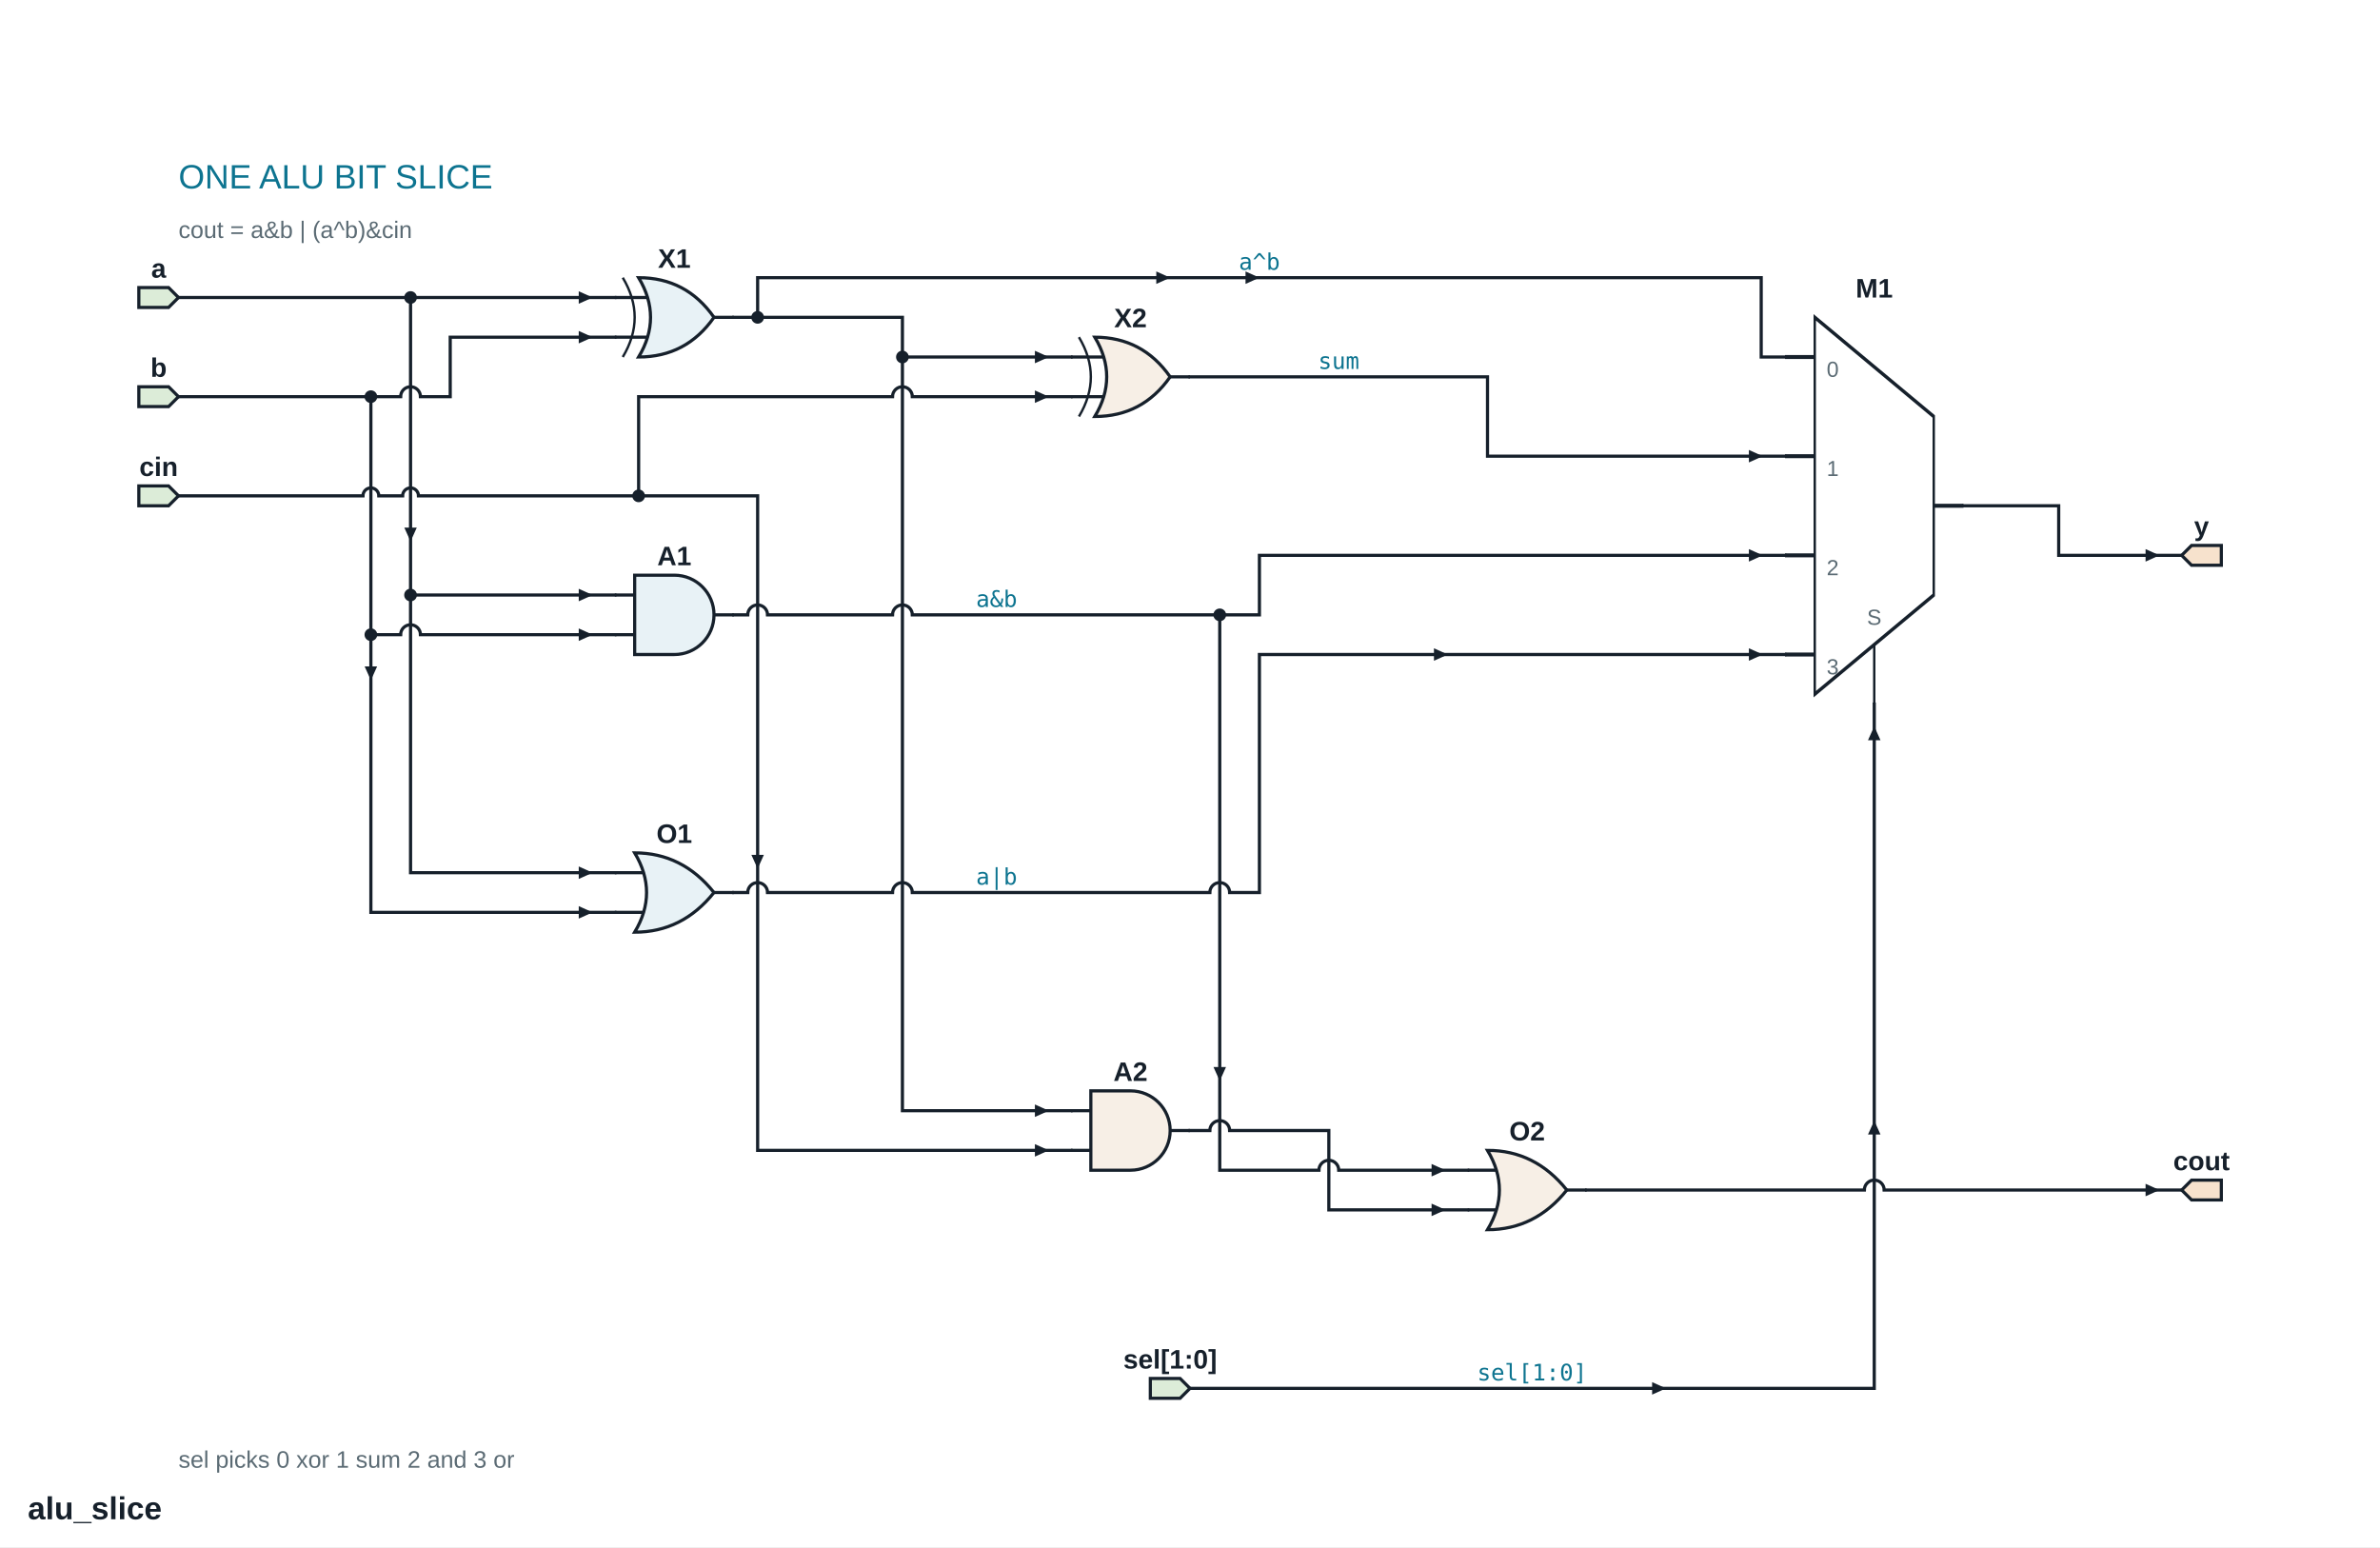
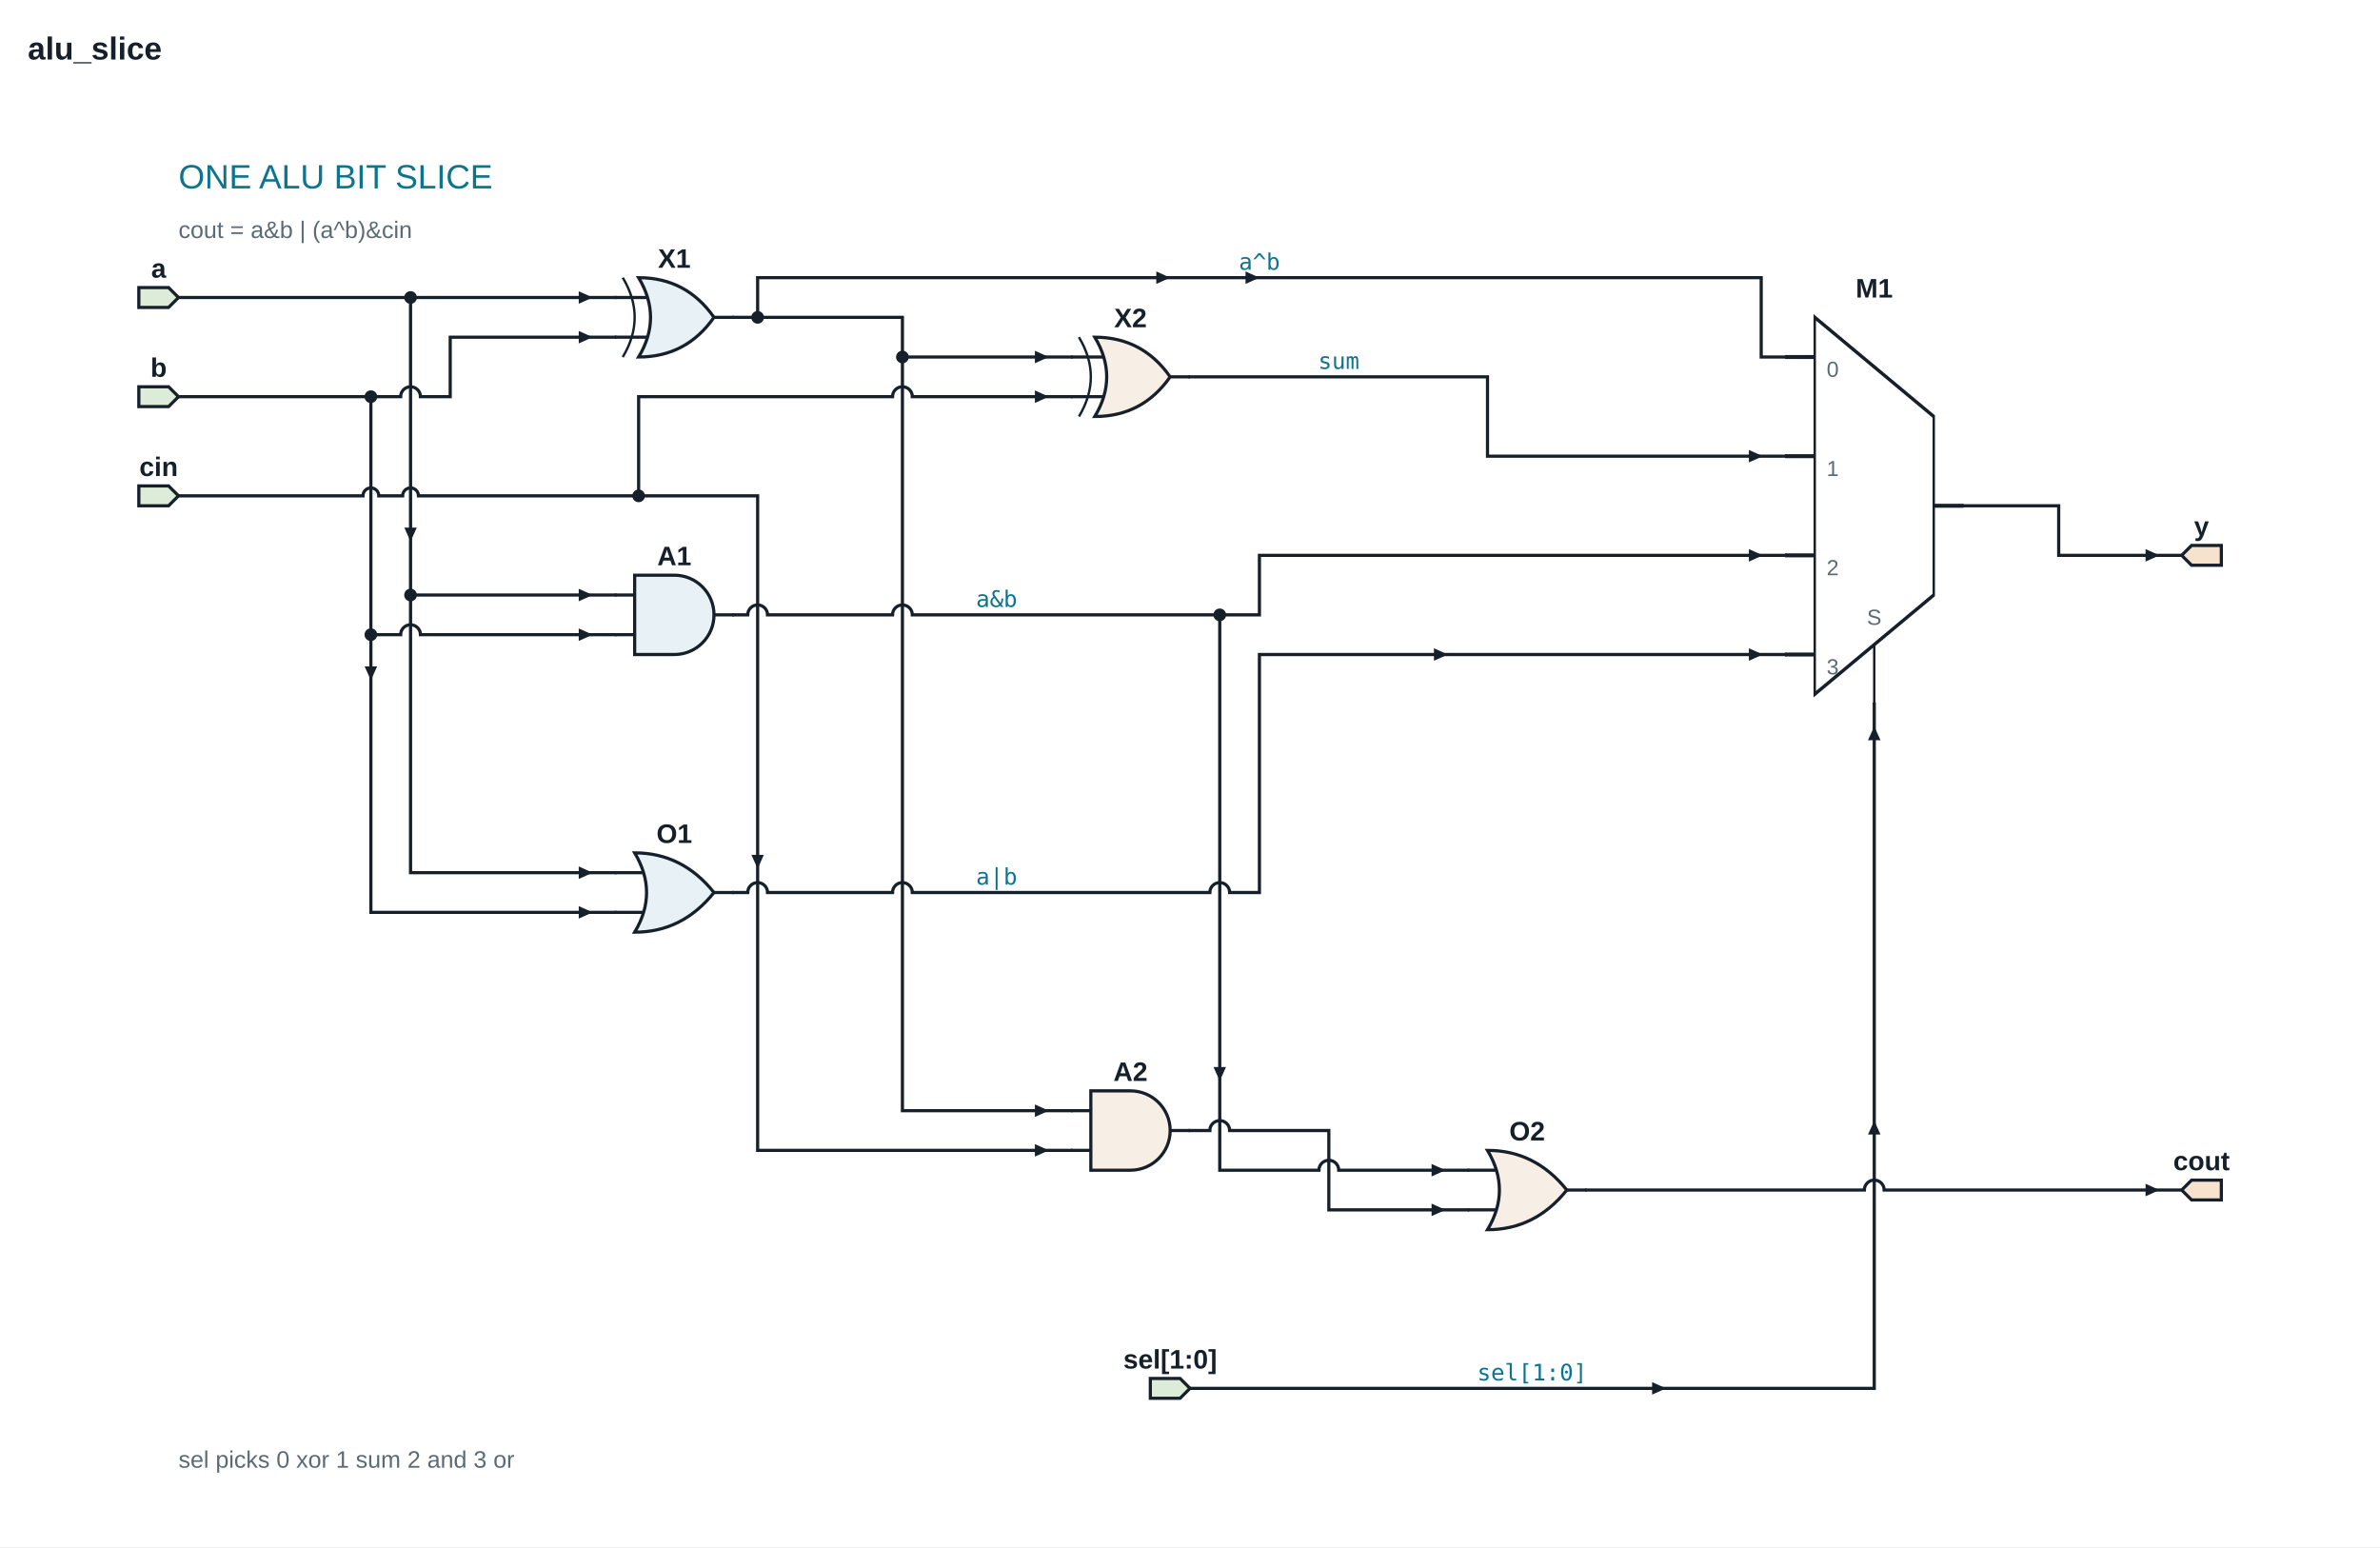
<svg xmlns="http://www.w3.org/2000/svg" width="1200" height="780" viewBox="0 0 1200 780" font-family="'IBM Plex Sans','IBM Plex Sans Text',Arial,Helvetica,sans-serif">
  <rect x="0" y="0" width="1200" height="780" fill="#ffffff" />
  <g class="dl-shapes">
    <text x="90" y="95" text-anchor="start" font-family="'IBM Plex Sans','IBM Plex Sans Text',Arial,Helvetica,sans-serif" font-size="17" fill="#0d7490">ONE ALU BIT SLICE</text>
    <text x="90" y="120" text-anchor="start" font-family="'IBM Plex Sans','IBM Plex Sans Text',Arial,Helvetica,sans-serif" font-size="12" fill="#5b6b74">cout = a&amp;b | (a^b)&amp;cin</text>
    <text x="90" y="740" text-anchor="start" font-family="'IBM Plex Sans','IBM Plex Sans Text',Arial,Helvetica,sans-serif" font-size="12" fill="#5b6b74">sel picks  0 xor   1 sum   2 and   3 or</text>
  </g>
  <g class="dl-nets">
    <path class="dl-net" data-id="n1" d="M90 150 L310 150 M90 150 L207 150 L207 300 L310 300 M90 150 L207 150 L207 440 L310 440" fill="none" stroke="#16202b" stroke-width="1.6" stroke-linejoin="miter" stroke-linecap="square" />
    <path class="dl-net" data-id="n4" d="M90 200 L202 200 A5 5 0 0 1 212 200 L227 200 L227 170 L310 170 M90 200 L187 200 L187 320 L202 320 A5 5 0 0 1 212 320 L310 320 M90 200 L187 200 L187 460 L310 460" fill="none" stroke="#16202b" stroke-width="1.6" stroke-linejoin="miter" stroke-linecap="square" />
    <path class="dl-net" data-id="n7" d="M370 160 L455 160 L455 180 L540 180 M370 160 L455 160 L455 560 L540 560 M370 160 L382 160 L382 140 L888 140 L888 180 L900 180" fill="none" stroke="#16202b" stroke-width="1.6" stroke-linejoin="miter" stroke-linecap="square" />
    <path class="dl-net" data-id="n10" d="M90 250 L183 250 A4 4 0 0 1 191 250 L203 250 A4 4 0 0 1 211 250 L322 250 L322 200 L450 200 A5 5 0 0 1 460 200 L540 200 M90 250 L183 250 A4 4 0 0 1 191 250 L203 250 A4 4 0 0 1 211 250 L382 250 L382 580 L540 580" fill="none" stroke="#16202b" stroke-width="1.6" stroke-linejoin="miter" stroke-linecap="square" />
    <path class="dl-net" data-id="n12" d="M600 190 L750 190 L750 230 L900 230" fill="none" stroke="#16202b" stroke-width="1.6" stroke-linejoin="miter" stroke-linecap="square" />
    <path class="dl-net" data-id="n13" d="M370 310 L377 310 A5 5 0 0 1 387 310 L450 310 A5 5 0 0 1 460 310 L635 310 L635 280 L900 280 M370 310 L377 310 A5 5 0 0 1 387 310 L450 310 A5 5 0 0 1 460 310 L615 310 L615 590 L665 590 A5 5 0 0 1 675 590 L740 590" fill="none" stroke="#16202b" stroke-width="1.6" stroke-linejoin="miter" stroke-linecap="square" />
    <path class="dl-net" data-id="n14" d="M370 450 L377 450 A5 5 0 0 1 387 450 L450 450 A5 5 0 0 1 460 450 L610 450 A5 5 0 0 1 620 450 L635 450 L635 330 L900 330" fill="none" stroke="#16202b" stroke-width="1.6" stroke-linejoin="miter" stroke-linecap="square" />
    <path class="dl-net" data-id="n15" d="M600 700 L945 700 L945 355" fill="none" stroke="#16202b" stroke-width="1.6" stroke-linejoin="miter" stroke-linecap="square" />
    <path class="dl-net" data-id="n16" d="M990 255 L1038 255 L1038 280 L1100 280" fill="none" stroke="#16202b" stroke-width="1.6" stroke-linejoin="miter" stroke-linecap="square" />
    <path class="dl-net" data-id="n18" d="M600 570 L610 570 A5 5 0 0 1 620 570 L670 570 L670 610 L740 610" fill="none" stroke="#16202b" stroke-width="1.6" stroke-linejoin="miter" stroke-linecap="square" />
    <path class="dl-net" data-id="n19" d="M800 600 L940 600 A5 5 0 0 1 950 600 L1100 600" fill="none" stroke="#16202b" stroke-width="1.6" stroke-linejoin="miter" stroke-linecap="square" />
    <text x="635" y="136" text-anchor="middle" font-family="'IBM Plex Mono','DejaVu Sans Mono','Courier New',monospace" font-size="11.5" fill="#0d7490">a^b</text>
    <text x="675" y="186" text-anchor="middle" font-family="'IBM Plex Mono','DejaVu Sans Mono','Courier New',monospace" font-size="11.5" fill="#0d7490">sum</text>
    <text x="502.5" y="306" text-anchor="middle" font-family="'IBM Plex Mono','DejaVu Sans Mono','Courier New',monospace" font-size="11.5" fill="#0d7490">a&amp;b</text>
    <text x="502.5" y="446" text-anchor="middle" font-family="'IBM Plex Mono','DejaVu Sans Mono','Courier New',monospace" font-size="11.5" fill="#0d7490">a|b</text>
    <text x="772.5" y="696" text-anchor="middle" font-family="'IBM Plex Mono','DejaVu Sans Mono','Courier New',monospace" font-size="11.5" fill="#0d7490">sel[1:0]</text>
    <polygon points="298.8,150 291.8,153.15 291.8,146.85" fill="#16202b" />
    <polygon points="298.8,300 291.8,303.15 291.8,296.85" fill="#16202b" />
    <polygon points="207,273 203.85,266 210.15,266" fill="#16202b" />
    <polygon points="298.8,440 291.8,443.15 291.8,436.85" fill="#16202b" />
    <polygon points="298.8,170 291.8,173.15 291.8,166.85" fill="#16202b" />
    <polygon points="298.8,320 291.8,323.15 291.8,316.85" fill="#16202b" />
    <polygon points="187,343 183.85,336 190.15,336" fill="#16202b" />
    <polygon points="298.8,460 291.8,463.15 291.8,456.85" fill="#16202b" />
    <polygon points="528.8,180 521.8,183.15 521.8,176.85" fill="#16202b" />
    <polygon points="528.8,560 521.8,563.15 521.8,556.85" fill="#16202b" />
    <polygon points="590,140 583,143.15 583,136.85" fill="#16202b" />
    <polygon points="635,140 628,143.15 628,136.85" fill="#16202b" />
    <polygon points="528.8,200 521.8,203.15 521.8,196.85" fill="#16202b" />
    <polygon points="382,438 378.85,431 385.15,431" fill="#16202b" />
    <polygon points="528.8,580 521.8,583.15 521.8,576.85" fill="#16202b" />
    <polygon points="888.8,230 881.8,233.15 881.8,226.85" fill="#16202b" />
    <polygon points="888.8,280 881.8,283.15 881.8,276.85" fill="#16202b" />
    <polygon points="615,545 611.85,538 618.15,538" fill="#16202b" />
    <polygon points="728.8,590 721.8,593.15 721.8,586.85" fill="#16202b" />
    <polygon points="730,330 723,333.15 723,326.85" fill="#16202b" />
    <polygon points="888.8,330 881.8,333.15 881.8,326.85" fill="#16202b" />
    <polygon points="840,700 833,703.15 833,696.85" fill="#16202b" />
    <polygon points="945,565 948.15,572 941.85,572" fill="#16202b" />
    <polygon points="945,366.2 948.15,373.2 941.85,373.2" fill="#16202b" />
    <polygon points="1088.8,280 1081.8,283.15 1081.8,276.85" fill="#16202b" />
    <polygon points="728.8,610 721.8,613.15 721.8,606.85" fill="#16202b" />
    <polygon points="1088.8,600 1081.8,603.15 1081.8,596.85" fill="#16202b" />
  </g>
  <g class="dl-cells">
    <g class="dl-cell" data-id="p_a" data-type="port_in" transform="matrix(1,0,0,1,70,145)">
      <path d="M0 0 H15 L20 5 L15 10 H0 Z" fill="#dcecd8" stroke="#16202b" stroke-width="1.6" />
    </g>
    <text x="80" y="140" text-anchor="middle" font-family="'IBM Plex Sans','IBM Plex Sans Text',Arial,Helvetica,sans-serif" font-size="13.5" font-weight="600" fill="#16202b">a</text>
    <g class="dl-cell" data-id="p_b" data-type="port_in" transform="matrix(1,0,0,1,70,195)">
      <path d="M0 0 H15 L20 5 L15 10 H0 Z" fill="#dcecd8" stroke="#16202b" stroke-width="1.6" />
    </g>
    <text x="80" y="190" text-anchor="middle" font-family="'IBM Plex Sans','IBM Plex Sans Text',Arial,Helvetica,sans-serif" font-size="13.5" font-weight="600" fill="#16202b">b</text>
    <g class="dl-cell" data-id="p_cin" data-type="port_in" transform="matrix(1,0,0,1,70,245)">
      <path d="M0 0 H15 L20 5 L15 10 H0 Z" fill="#dcecd8" stroke="#16202b" stroke-width="1.6" />
    </g>
    <text x="80" y="240" text-anchor="middle" font-family="'IBM Plex Sans','IBM Plex Sans Text',Arial,Helvetica,sans-serif" font-size="13.5" font-weight="600" fill="#16202b">cin</text>
    <g class="dl-cell" data-id="p_sel" data-type="port_in" transform="matrix(1,0,0,1,580,695)">
      <path d="M0 0 H15 L20 5 L15 10 H0 Z" fill="#dcecd8" stroke="#16202b" stroke-width="1.6" />
    </g>
    <text x="590" y="690" text-anchor="middle" font-family="'IBM Plex Sans','IBM Plex Sans Text',Arial,Helvetica,sans-serif" font-size="13.5" font-weight="600" fill="#16202b">sel[1:0]</text>
    <g class="dl-cell" data-id="g_xor1" data-type="xor2" transform="matrix(1,0,0,1,310,140)">
      <line x1="0" y1="10" x2="17" y2="10" stroke="#16202b" stroke-width="1.6" />
      <line x1="0" y1="30" x2="17" y2="30" stroke="#16202b" stroke-width="1.6" />
      <path d="M4 0 Q16 20 4 40" fill="none" stroke="#16202b" stroke-width="1.2" />
      <path d="M12 0 Q24 20 12 40 Q36 40 50 20 Q36 0 12 0 Z" fill="#e8f2f6" stroke="#16202b" stroke-width="1.6" />
      <line x1="50" y1="20" x2="60" y2="20" stroke="#16202b" stroke-width="1.6" />
    </g>
    <text x="340" y="135" text-anchor="middle" font-family="'IBM Plex Sans','IBM Plex Sans Text',Arial,Helvetica,sans-serif" font-size="13.5" font-weight="600" fill="#16202b">X1</text>
    <g class="dl-cell" data-id="g_and1" data-type="and2" transform="matrix(1,0,0,1,310,290)">
      <line x1="0" y1="10" x2="10" y2="10" stroke="#16202b" stroke-width="1.6" />
      <line x1="0" y1="30" x2="10" y2="30" stroke="#16202b" stroke-width="1.6" />
      <path d="M10 0 H30 A20 20 0 0 1 30 40 H10 Z" fill="#e8f2f6" stroke="#16202b" stroke-width="1.6" />
      <line x1="50" y1="20" x2="60" y2="20" stroke="#16202b" stroke-width="1.6" />
    </g>
    <text x="340" y="285" text-anchor="middle" font-family="'IBM Plex Sans','IBM Plex Sans Text',Arial,Helvetica,sans-serif" font-size="13.5" font-weight="600" fill="#16202b">A1</text>
    <g class="dl-cell" data-id="g_or1" data-type="or2" transform="matrix(1,0,0,1,310,430)">
      <line x1="0" y1="10" x2="16" y2="10" stroke="#16202b" stroke-width="1.6" />
      <line x1="0" y1="30" x2="16" y2="30" stroke="#16202b" stroke-width="1.6" />
      <path d="M10 0 Q22 20 10 40 Q34 40 50 20 Q34 0 10 0 Z" fill="#e8f2f6" stroke="#16202b" stroke-width="1.6" />
      <line x1="50" y1="20" x2="60" y2="20" stroke="#16202b" stroke-width="1.6" />
    </g>
    <text x="340" y="425" text-anchor="middle" font-family="'IBM Plex Sans','IBM Plex Sans Text',Arial,Helvetica,sans-serif" font-size="13.5" font-weight="600" fill="#16202b">O1</text>
    <g class="dl-cell" data-id="g_xor2" data-type="xor2" transform="matrix(1,0,0,1,540,170)">
      <line x1="0" y1="10" x2="17" y2="10" stroke="#16202b" stroke-width="1.6" />
      <line x1="0" y1="30" x2="17" y2="30" stroke="#16202b" stroke-width="1.6" />
      <path d="M4 0 Q16 20 4 40" fill="none" stroke="#16202b" stroke-width="1.2" />
      <path d="M12 0 Q24 20 12 40 Q36 40 50 20 Q36 0 12 0 Z" fill="#f7efe6" stroke="#16202b" stroke-width="1.6" />
      <line x1="50" y1="20" x2="60" y2="20" stroke="#16202b" stroke-width="1.6" />
    </g>
    <text x="570" y="165" text-anchor="middle" font-family="'IBM Plex Sans','IBM Plex Sans Text',Arial,Helvetica,sans-serif" font-size="13.5" font-weight="600" fill="#16202b">X2</text>
    <g class="dl-cell" data-id="g_and2" data-type="and2" transform="matrix(1,0,0,1,540,550)">
      <line x1="0" y1="10" x2="10" y2="10" stroke="#16202b" stroke-width="1.6" />
      <line x1="0" y1="30" x2="10" y2="30" stroke="#16202b" stroke-width="1.6" />
      <path d="M10 0 H30 A20 20 0 0 1 30 40 H10 Z" fill="#f7efe6" stroke="#16202b" stroke-width="1.6" />
      <line x1="50" y1="20" x2="60" y2="20" stroke="#16202b" stroke-width="1.6" />
    </g>
    <text x="570" y="545" text-anchor="middle" font-family="'IBM Plex Sans','IBM Plex Sans Text',Arial,Helvetica,sans-serif" font-size="13.5" font-weight="600" fill="#16202b">A2</text>
    <g class="dl-cell" data-id="g_or2" data-type="or2" transform="matrix(1,0,0,1,740,580)">
      <line x1="0" y1="10" x2="16" y2="10" stroke="#16202b" stroke-width="1.6" />
      <line x1="0" y1="30" x2="16" y2="30" stroke="#16202b" stroke-width="1.6" />
      <path d="M10 0 Q22 20 10 40 Q34 40 50 20 Q34 0 10 0 Z" fill="#f7efe6" stroke="#16202b" stroke-width="1.6" />
      <line x1="50" y1="20" x2="60" y2="20" stroke="#16202b" stroke-width="1.6" />
    </g>
    <text x="770" y="575" text-anchor="middle" font-family="'IBM Plex Sans','IBM Plex Sans Text',Arial,Helvetica,sans-serif" font-size="13.5" font-weight="600" fill="#16202b">O2</text>
    <g class="dl-cell" data-id="m1" data-type="mux4" transform="matrix(1.5,0,0,2.5,900,155)">
      <line x1="0" y1="10" x2="10" y2="10" stroke="#16202b" stroke-width="0.8" />
      <line x1="0" y1="30" x2="10" y2="30" stroke="#16202b" stroke-width="0.8" />
      <line x1="0" y1="50" x2="10" y2="50" stroke="#16202b" stroke-width="0.8" />
      <line x1="0" y1="70" x2="10" y2="70" stroke="#16202b" stroke-width="0.8" />
      <polygon points="10,2 50,22 50,58 10,78" fill="#ffffff" stroke="#16202b" stroke-width="0.8" />
      <line x1="50" y1="40" x2="60" y2="40" stroke="#16202b" stroke-width="0.8" />
      <line x1="30" y1="68" x2="30" y2="80" stroke="#16202b" stroke-width="0.8" />
    </g>
    <text x="921" y="190" text-anchor="start" font-family="'IBM Plex Sans','IBM Plex Sans Text',Arial,Helvetica,sans-serif" font-size="11" fill="#5b6b74">0</text>
    <text x="921" y="240" text-anchor="start" font-family="'IBM Plex Sans','IBM Plex Sans Text',Arial,Helvetica,sans-serif" font-size="11" fill="#5b6b74">1</text>
    <text x="921" y="290" text-anchor="start" font-family="'IBM Plex Sans','IBM Plex Sans Text',Arial,Helvetica,sans-serif" font-size="11" fill="#5b6b74">2</text>
    <text x="921" y="340" text-anchor="start" font-family="'IBM Plex Sans','IBM Plex Sans Text',Arial,Helvetica,sans-serif" font-size="11" fill="#5b6b74">3</text>
    <text x="945" y="315" text-anchor="middle" font-family="'IBM Plex Sans','IBM Plex Sans Text',Arial,Helvetica,sans-serif" font-size="11" fill="#5b6b74">S</text>
    <text x="945" y="150" text-anchor="middle" font-family="'IBM Plex Sans','IBM Plex Sans Text',Arial,Helvetica,sans-serif" font-size="13.5" font-weight="600" fill="#16202b">M1</text>
    <g class="dl-cell" data-id="p_y" data-type="port_out" transform="matrix(1,0,0,1,1100,275)">
      <path d="M20 0 H5 L0 5 L5 10 H20 Z" fill="#f7e2cd" stroke="#16202b" stroke-width="1.6" />
    </g>
    <text x="1110" y="270" text-anchor="middle" font-family="'IBM Plex Sans','IBM Plex Sans Text',Arial,Helvetica,sans-serif" font-size="13.5" font-weight="600" fill="#16202b">y</text>
    <g class="dl-cell" data-id="p_cout" data-type="port_out" transform="matrix(1,0,0,1,1100,595)">
      <path d="M20 0 H5 L0 5 L5 10 H20 Z" fill="#f7e2cd" stroke="#16202b" stroke-width="1.6" />
    </g>
    <text x="1110" y="590" text-anchor="middle" font-family="'IBM Plex Sans','IBM Plex Sans Text',Arial,Helvetica,sans-serif" font-size="13.5" font-weight="600" fill="#16202b">cout</text>
  </g>
  <g class="dl-junctions">
    <circle cx="187" cy="200" r="3.2" fill="#16202b" />
    <circle cx="187" cy="320" r="3.2" fill="#16202b" />
    <circle cx="207" cy="150" r="3.2" fill="#16202b" />
    <circle cx="207" cy="300" r="3.2" fill="#16202b" />
    <circle cx="322" cy="250" r="3.2" fill="#16202b" />
    <circle cx="382" cy="160" r="3.2" fill="#16202b" />
    <circle cx="455" cy="180" r="3.2" fill="#16202b" />
    <circle cx="615" cy="310" r="3.2" fill="#16202b" />
  </g>
-   <text x="14" y="766" font-family="'IBM Plex Sans','IBM Plex Sans Text',Arial,Helvetica,sans-serif" font-size="16" font-weight="600" fill="#16202b">alu_slice</text>
+   <text x="14" y="30" font-family="'IBM Plex Sans','IBM Plex Sans Text',Arial,Helvetica,sans-serif" font-size="16" font-weight="600" fill="#16202b">alu_slice</text>
</svg>
